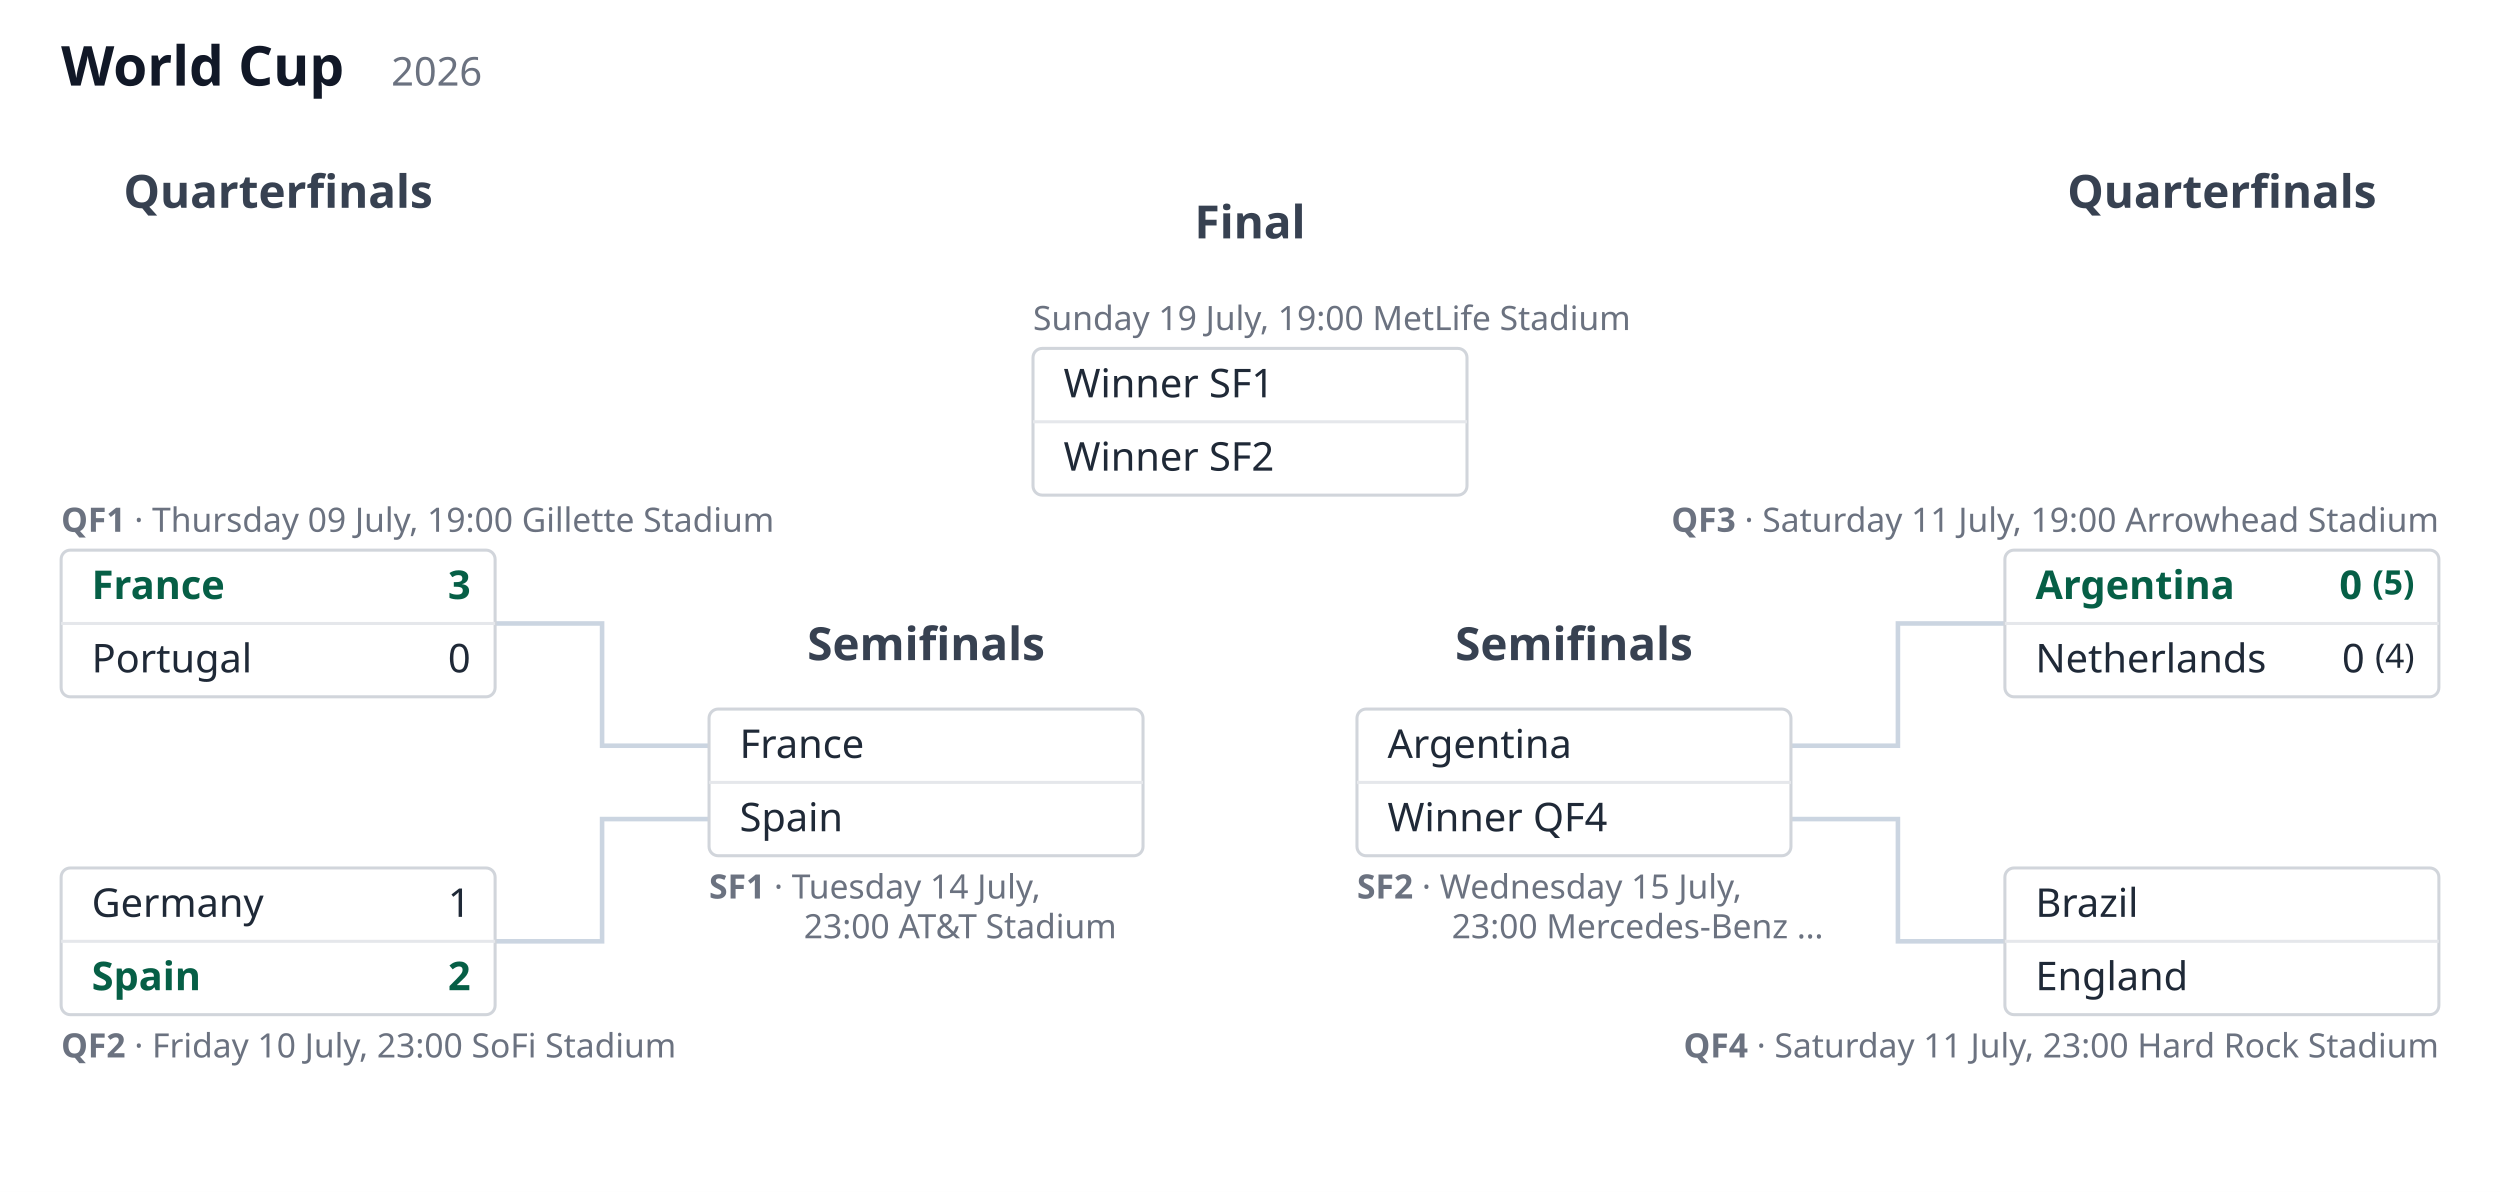
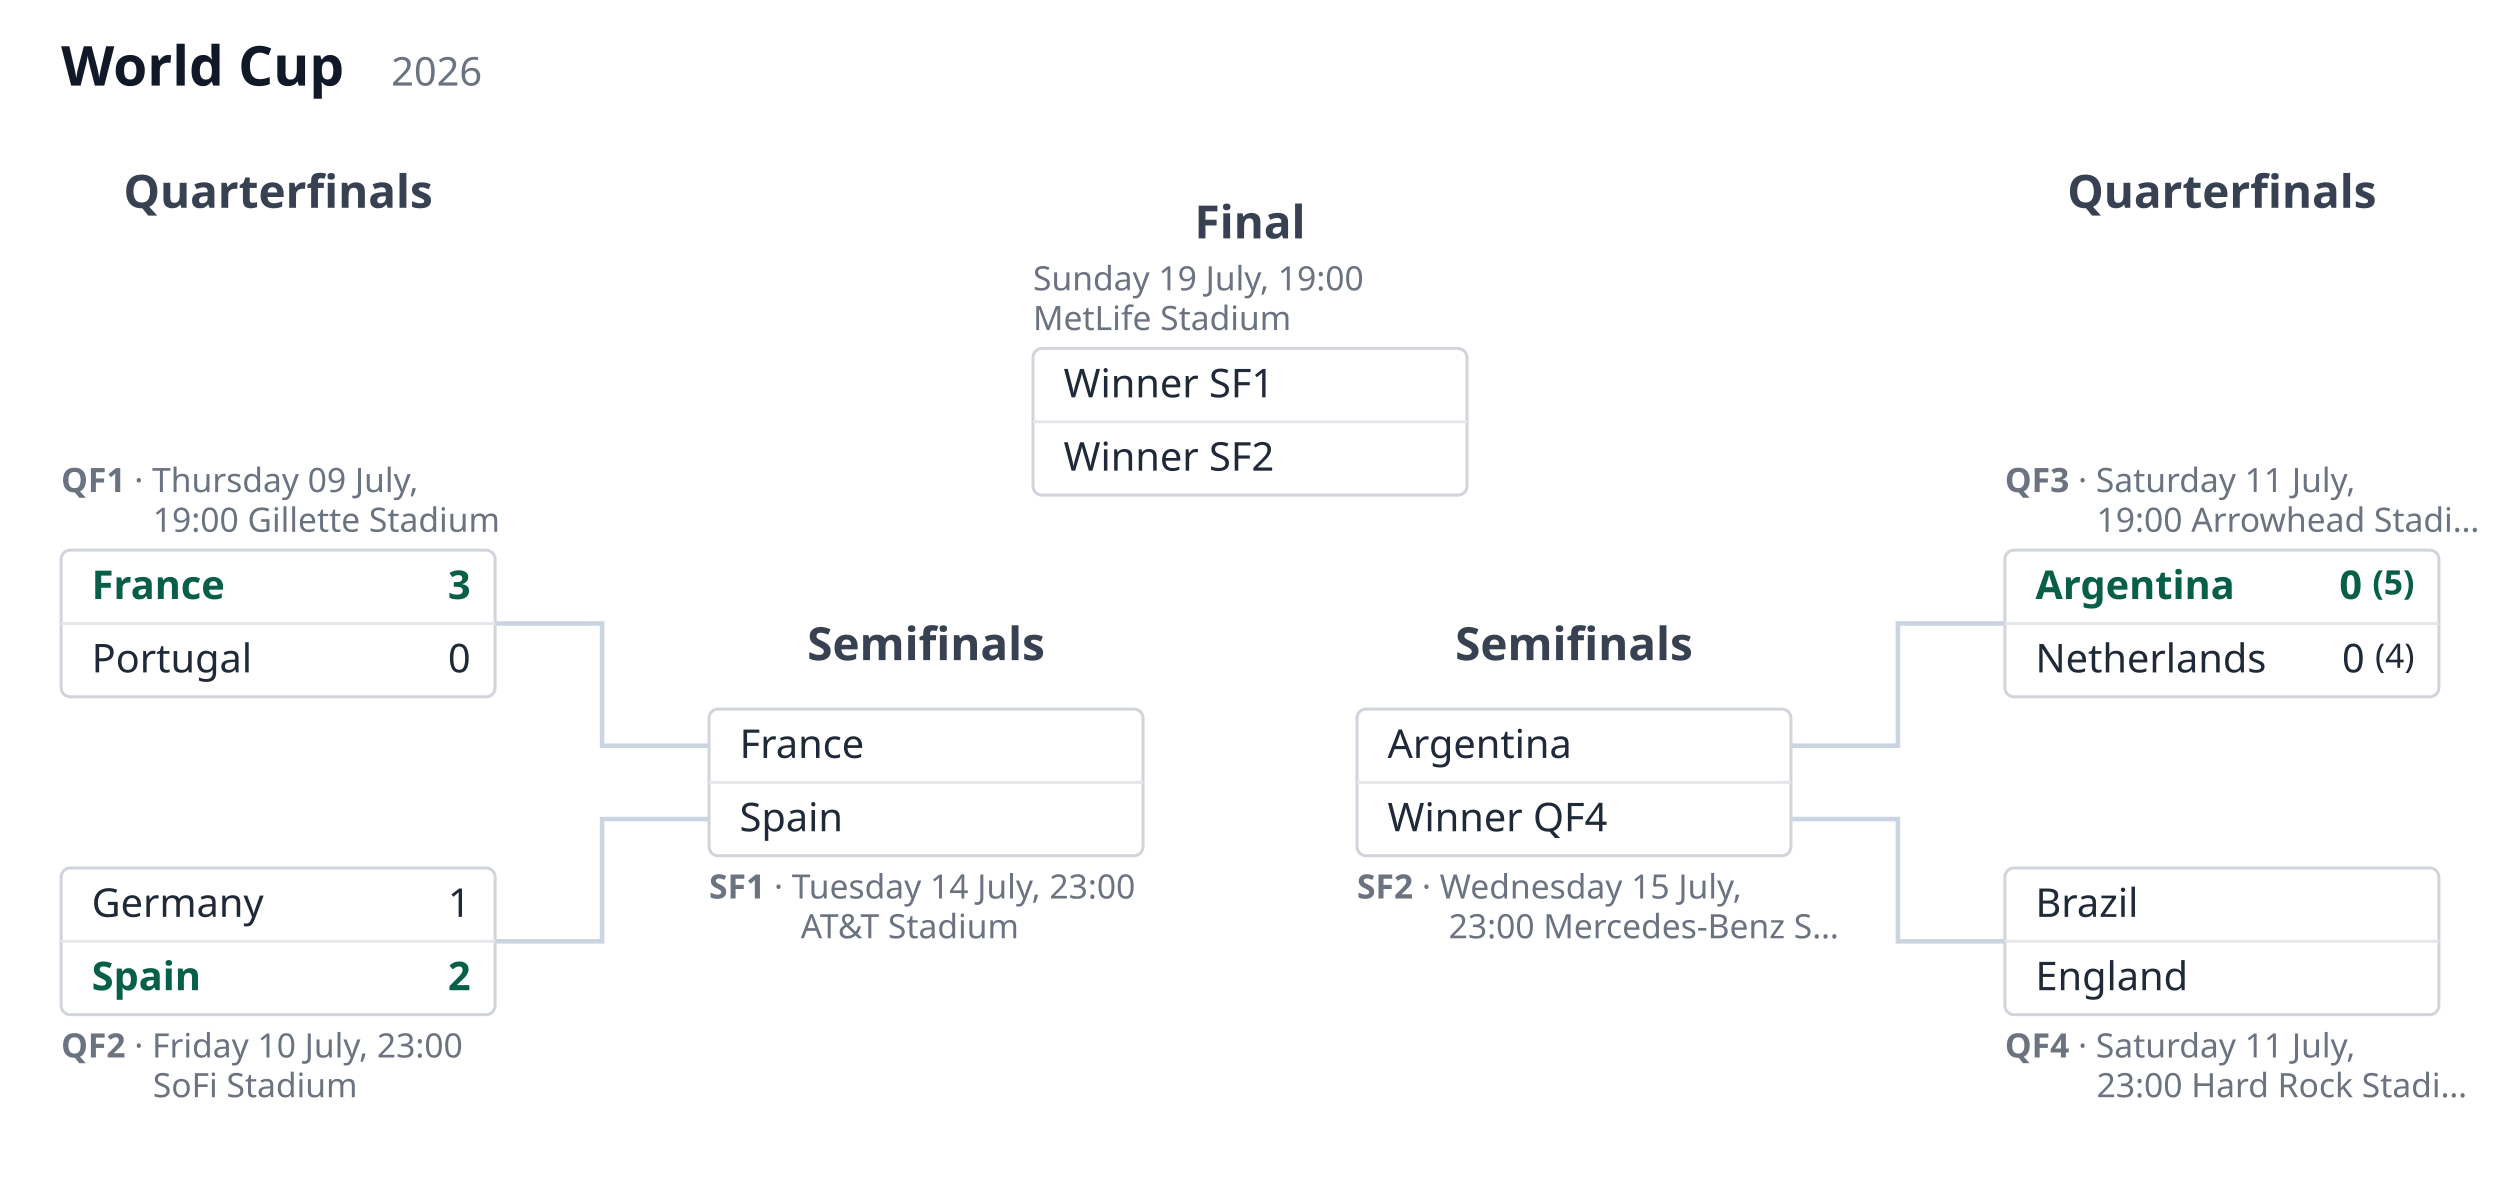
<svg xmlns="http://www.w3.org/2000/svg" viewBox="0 0 818 390" width="818" height="390" font-family="sans-serif">
  <style>
  .pd-bg { fill: #ffffff; }
  .pd-title { font: 600 18px sans-serif; fill: #111827; }
  .pd-season { font: 400 13px sans-serif; fill: #6b7280; }
  .pd-header { font: 600 15px sans-serif; fill: #374151; text-anchor: middle; }
  .pd-meta { font: 400 11px sans-serif; fill: #6b7280; }
  .pd-meta-id { font-weight: 700; }
  .pd-box { fill: #ffffff; stroke: #d1d5db; stroke-width: 1; }
  .pd-divider { stroke: #e5e7eb; stroke-width: 1; }
  .pd-team { font: 400 13px sans-serif; fill: #1f2937; }
  .pd-score { font: 400 13px sans-serif; fill: #1f2937; text-anchor: end; }
  .pd-pens { font-size: 11px; }
  .pd-win .pd-team, .pd-win .pd-score { font-weight: 700; fill: #065f46; }
  .pd-crest-frame { fill: none; stroke: #d1d5db; stroke-width: 1; }
  .pd-link { fill: none; stroke: #cbd5e1; stroke-width: 1.5; }
  @media (prefers-color-scheme: dark) {
    .pd-bg { fill: #0f172a; }
    .pd-title { fill: #f8fafc; }
    .pd-season { fill: #94a3b8; }
    .pd-header { fill: #cbd5e1; }
    .pd-meta { fill: #94a3b8; }
    .pd-box { fill: #1e293b; stroke: #334155; }
    .pd-divider { stroke: #334155; }
    .pd-team { fill: #e5e7eb; }
    .pd-score { fill: #e5e7eb; }
    .pd-win .pd-team, .pd-win .pd-score { fill: #34d399; }
    .pd-crest-frame { stroke: #334155; }
    .pd-link { stroke: #475569; }
  }</style>
  <rect class="pd-bg" width="818" height="390" />
  <text class="pd-title" x="20" y="28">World Cup</text>
  <text class="pd-season" x="128" y="28">2026</text>
  <text class="pd-header" x="91" y="68">Quarterfinals</text>
  <text class="pd-header" x="727" y="68">Quarterfinals</text>
  <text class="pd-header" x="303" y="216">Semifinals</text>
  <text class="pd-header" x="515" y="216">Semifinals</text>
  <text class="pd-header" x="409" y="78">Final</text>
  <path class="pd-link" d="M 162 204 L 197 204 L 197 244 L 232 244" />
  <path class="pd-link" d="M 162 308 L 197 308 L 197 268 L 232 268" />
  <path class="pd-link" d="M 656 204 L 621 204 L 621 244 L 586 244" />
  <path class="pd-link" d="M 656 308 L 621 308 L 621 268 L 586 268" />
-   <text class="pd-meta" x="20" y="174">
-     <tspan class="pd-meta-id">QF1</tspan> · Thursday 09 July, 19:00 Gillette Stadium</text>
+   <text class="pd-meta" x="20" y="161">
+     <tspan x="20">
+       <tspan class="pd-meta-id">QF1</tspan> · Thursday 09 July,</tspan>
+     <tspan x="50" dy="13">19:00 Gillette Stadium</tspan>
+   </text>
  <rect class="pd-box" x="20" y="180" width="142" height="48" rx="3" />
  <line class="pd-divider" x1="20" y1="204" x2="162" y2="204" />
  <g class="pd-win">
    <text class="pd-team" x="30" y="196">France</text>
    <text class="pd-score" x="154" y="196">3</text>
  </g>
  <g class="">
    <text class="pd-team" x="30" y="220">Portugal</text>
    <text class="pd-score" x="154" y="220">0</text>
  </g>
  <text class="pd-meta" x="20" y="346">
-     <tspan class="pd-meta-id">QF2</tspan> · Friday 10 July, 23:00 SoFi Stadium</text>
+     <tspan x="20">
+       <tspan class="pd-meta-id">QF2</tspan> · Friday 10 July, 23:00</tspan>
+     <tspan x="50" dy="13">SoFi Stadium</tspan>
+   </text>
  <rect class="pd-box" x="20" y="284" width="142" height="48" rx="3" />
  <line class="pd-divider" x1="20" y1="308" x2="162" y2="308" />
  <g class="">
    <text class="pd-team" x="30" y="300">Germany</text>
    <text class="pd-score" x="154" y="300">1</text>
  </g>
  <g class="pd-win">
    <text class="pd-team" x="30" y="324">Spain</text>
    <text class="pd-score" x="154" y="324">2</text>
  </g>
-   <text class="pd-meta" x="798" y="174" text-anchor="end">
-     <tspan class="pd-meta-id">QF3</tspan> · Saturday 11 July, 19:00 Arrowhead Stadium</text>
+   <text class="pd-meta" x="656" y="161">
+     <tspan x="656">
+       <tspan class="pd-meta-id">QF3</tspan> · Saturday 11 July,</tspan>
+     <tspan x="686" dy="13">19:00 Arrowhead Stadi…</tspan>
+   </text>
  <rect class="pd-box" x="656" y="180" width="142" height="48" rx="3" />
  <line class="pd-divider" x1="656" y1="204" x2="798" y2="204" />
  <g class="pd-win">
    <text class="pd-team" x="666" y="196">Argentina</text>
    <text class="pd-score" x="790" y="196">0 <tspan class="pd-pens" dy="-1.5">(5)</tspan>
    </text>
  </g>
  <g class="">
    <text class="pd-team" x="666" y="220">Netherlands</text>
    <text class="pd-score" x="790" y="220">0 <tspan class="pd-pens" dy="-1.5">(4)</tspan>
    </text>
  </g>
-   <text class="pd-meta" x="798" y="346" text-anchor="end">
-     <tspan class="pd-meta-id">QF4</tspan> · Saturday 11 July, 23:00 Hard Rock Stadium</text>
+   <text class="pd-meta" x="656" y="346">
+     <tspan x="656">
+       <tspan class="pd-meta-id">QF4</tspan> · Saturday 11 July,</tspan>
+     <tspan x="686" dy="13">23:00 Hard Rock Stadi…</tspan>
+   </text>
  <rect class="pd-box" x="656" y="284" width="142" height="48" rx="3" />
  <line class="pd-divider" x1="656" y1="308" x2="798" y2="308" />
  <g class="">
    <text class="pd-team" x="666" y="300">Brazil</text>
  </g>
  <g class="">
    <text class="pd-team" x="666" y="324">England</text>
  </g>
  <text class="pd-meta" x="232" y="294">
    <tspan x="232">
-       <tspan class="pd-meta-id">SF1</tspan> · Tuesday 14 July,</tspan>
-     <tspan x="263" dy="13">23:00 AT&amp;T Stadium</tspan>
+       <tspan class="pd-meta-id">SF1</tspan> · Tuesday 14 July, 23:00</tspan>
+     <tspan x="262" dy="13">AT&amp;T Stadium</tspan>
  </text>
  <rect class="pd-box" x="232" y="232" width="142" height="48" rx="3" />
  <line class="pd-divider" x1="232" y1="256" x2="374" y2="256" />
  <g class="">
    <text class="pd-team" x="242" y="248">France</text>
  </g>
  <g class="">
    <text class="pd-team" x="242" y="272">Spain</text>
  </g>
  <text class="pd-meta" x="444" y="294">
    <tspan x="444">
      <tspan class="pd-meta-id">SF2</tspan> · Wednesday 15 July,</tspan>
-     <tspan x="475" dy="13">23:00 Mercedes-Benz …</tspan>
+     <tspan x="474" dy="13">23:00 Mercedes-Benz S…</tspan>
  </text>
  <rect class="pd-box" x="444" y="232" width="142" height="48" rx="3" />
  <line class="pd-divider" x1="444" y1="256" x2="586" y2="256" />
  <g class="">
    <text class="pd-team" x="454" y="248">Argentina</text>
  </g>
  <g class="">
    <text class="pd-team" x="454" y="272">Winner QF4</text>
  </g>
-   <text class="pd-meta" x="338" y="108">Sunday 19 July, 19:00 MetLife Stadium</text>
+   <text class="pd-meta" x="338" y="95">
+     <tspan x="338">Sunday 19 July, 19:00</tspan>
+     <tspan x="338" dy="13">MetLife Stadium</tspan>
+   </text>
  <rect class="pd-box" x="338" y="114" width="142" height="48" rx="3" />
  <line class="pd-divider" x1="338" y1="138" x2="480" y2="138" />
  <g class="">
    <text class="pd-team" x="348" y="130">Winner SF1</text>
  </g>
  <g class="">
    <text class="pd-team" x="348" y="154">Winner SF2</text>
  </g>
</svg>
